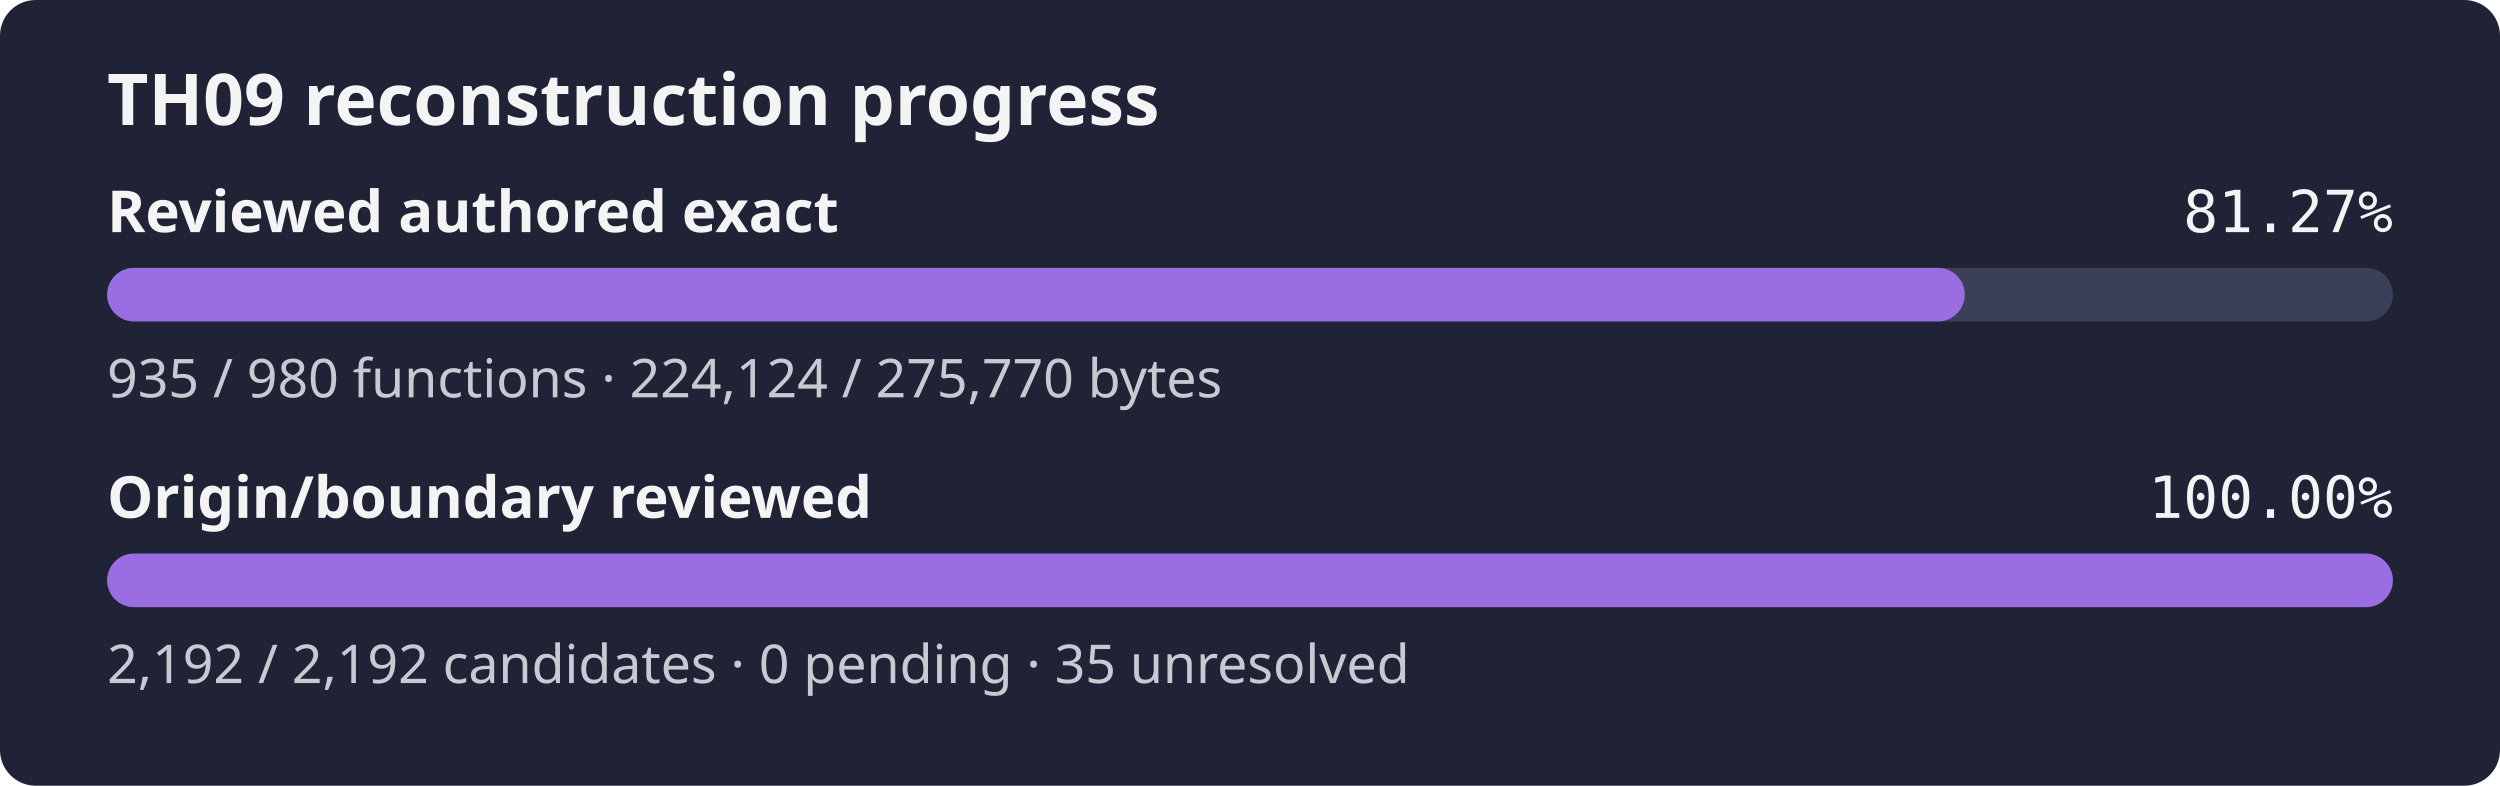
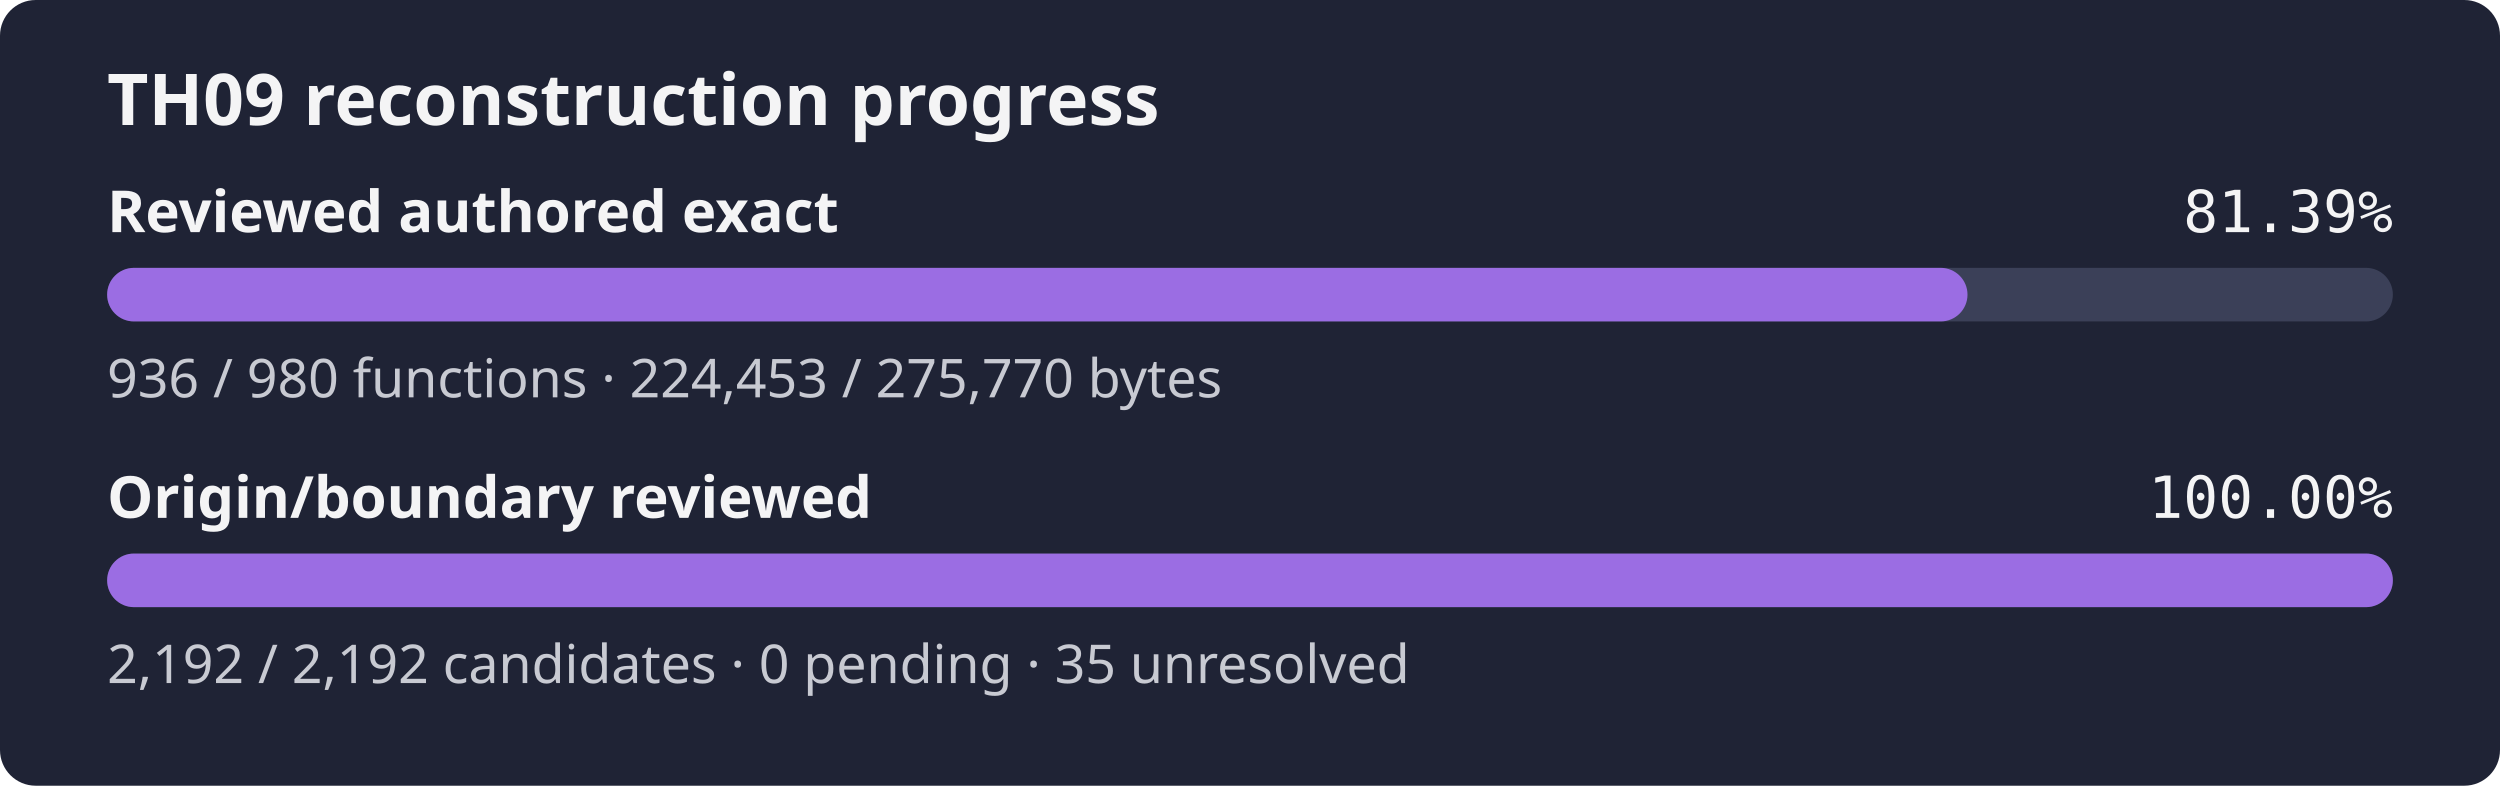
- <svg xmlns="http://www.w3.org/2000/svg" width="560" height="176" role="img" aria-label="TH09 reconstruction progress: reviewed authored 81.27% exact bytes, origin review 100.00%">
+ <svg xmlns="http://www.w3.org/2000/svg" width="560" height="176" role="img" aria-label="TH09 reconstruction progress: reviewed authored 81.39% exact bytes, origin review 100.00%">
  <rect width="560" height="176" rx="8" fill="#1f2335" />
  <text x="24" y="28" fill="#f4f4f5" font-family="sans-serif" font-size="16" font-weight="600">TH09 reconstruction progress</text>
  <text x="24" y="52" fill="#f4f4f5" font-family="sans-serif" font-size="13" font-weight="600">Reviewed authored exact</text>
-   <text x="536" y="52" fill="#f4f4f5" text-anchor="end" font-family="monospace" font-size="13">81.27%</text>
+   <text x="536" y="52" fill="#f4f4f5" text-anchor="end" font-family="monospace" font-size="13">81.39%</text>
  <rect x="24" y="60" width="512" height="12" rx="6" fill="#3b4058" />
-   <rect x="24" y="60" width="416.11" height="12" rx="6" fill="#9b6de3" />
-   <text x="24" y="89" fill="#c8cad2" font-family="sans-serif" font-size="12">935 / 980 functions · 224,124 / 275,770 bytes</text>
+   <rect x="24" y="60" width="416.72" height="12" rx="6" fill="#9b6de3" />
+   <text x="24" y="89" fill="#c8cad2" font-family="sans-serif" font-size="12">936 / 980 functions · 224,453 / 275,770 bytes</text>
  <text x="24" y="116" fill="#f4f4f5" font-family="sans-serif" font-size="13" font-weight="600">Origin/boundary reviewed</text>
  <text x="536" y="116" fill="#f4f4f5" text-anchor="end" font-family="monospace" font-size="13">100.00%</text>
  <rect x="24" y="124" width="512" height="12" rx="6" fill="#3b4058" />
  <rect x="24" y="124" width="512.00" height="12" rx="6" fill="#9b6de3" />
  <text x="24" y="153" fill="#c8cad2" font-family="sans-serif" font-size="12">2,192 / 2,192 candidates · 0 pending · 35 unresolved</text>
</svg>
